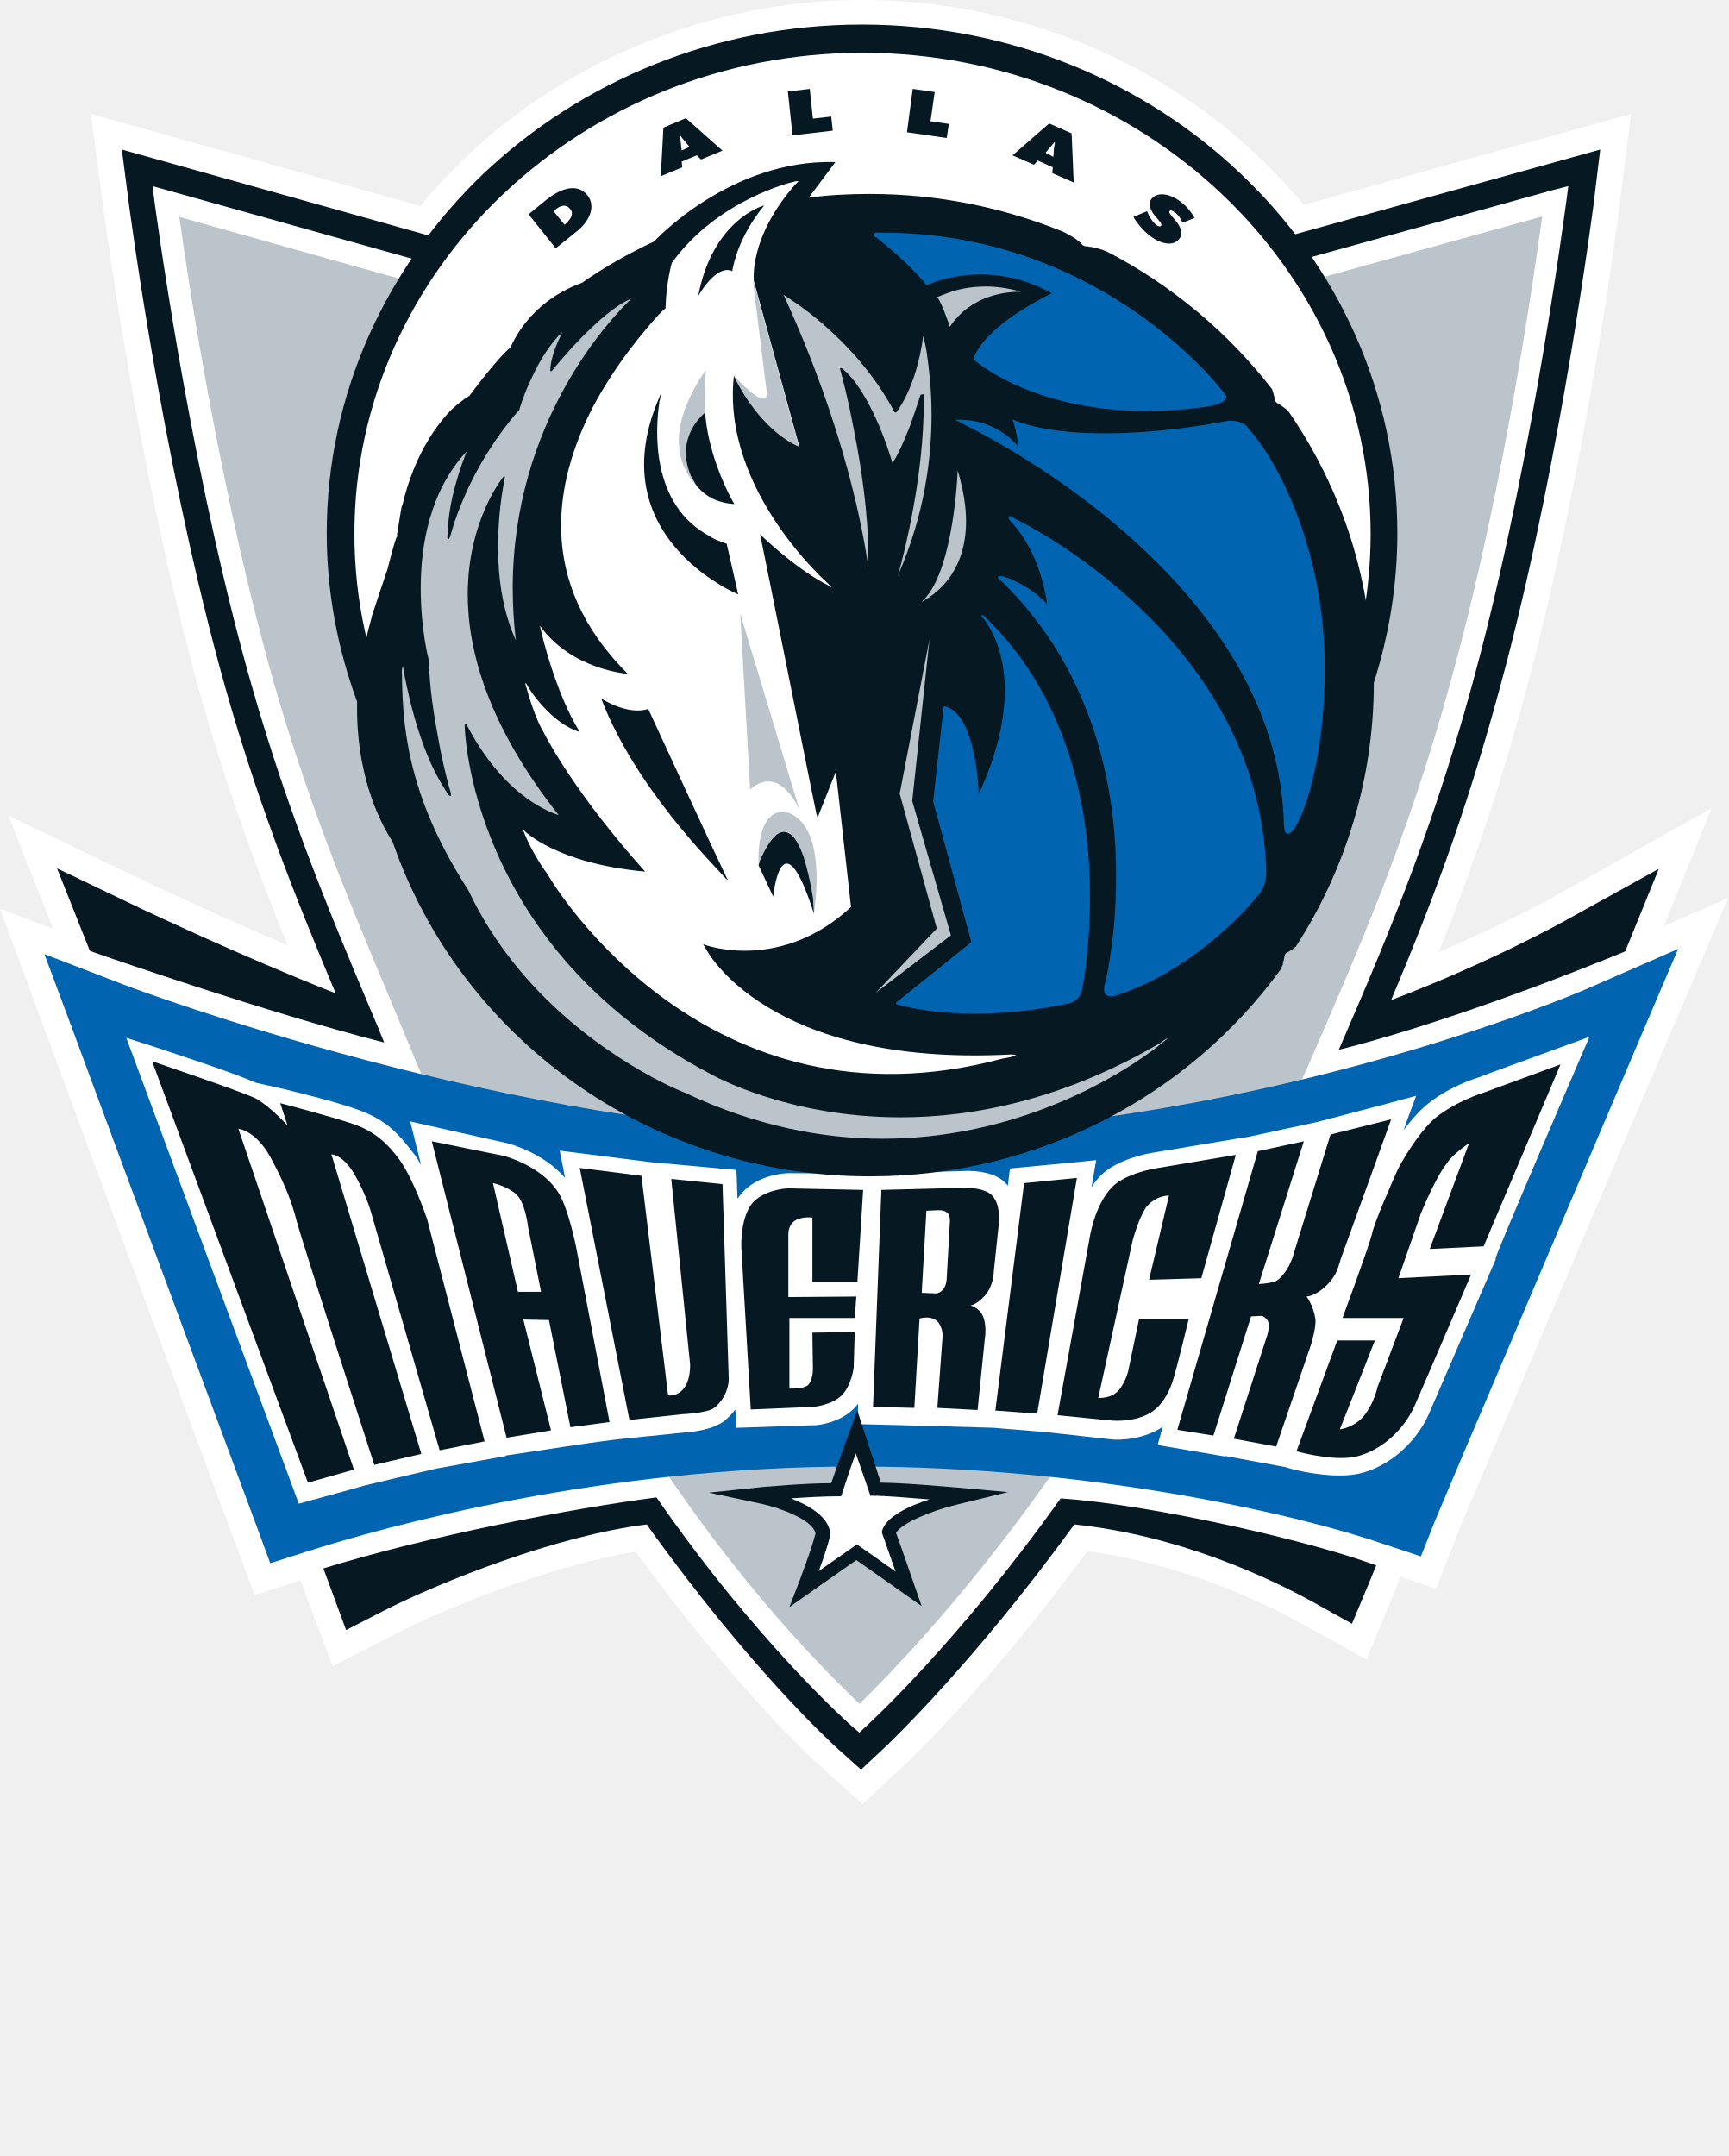
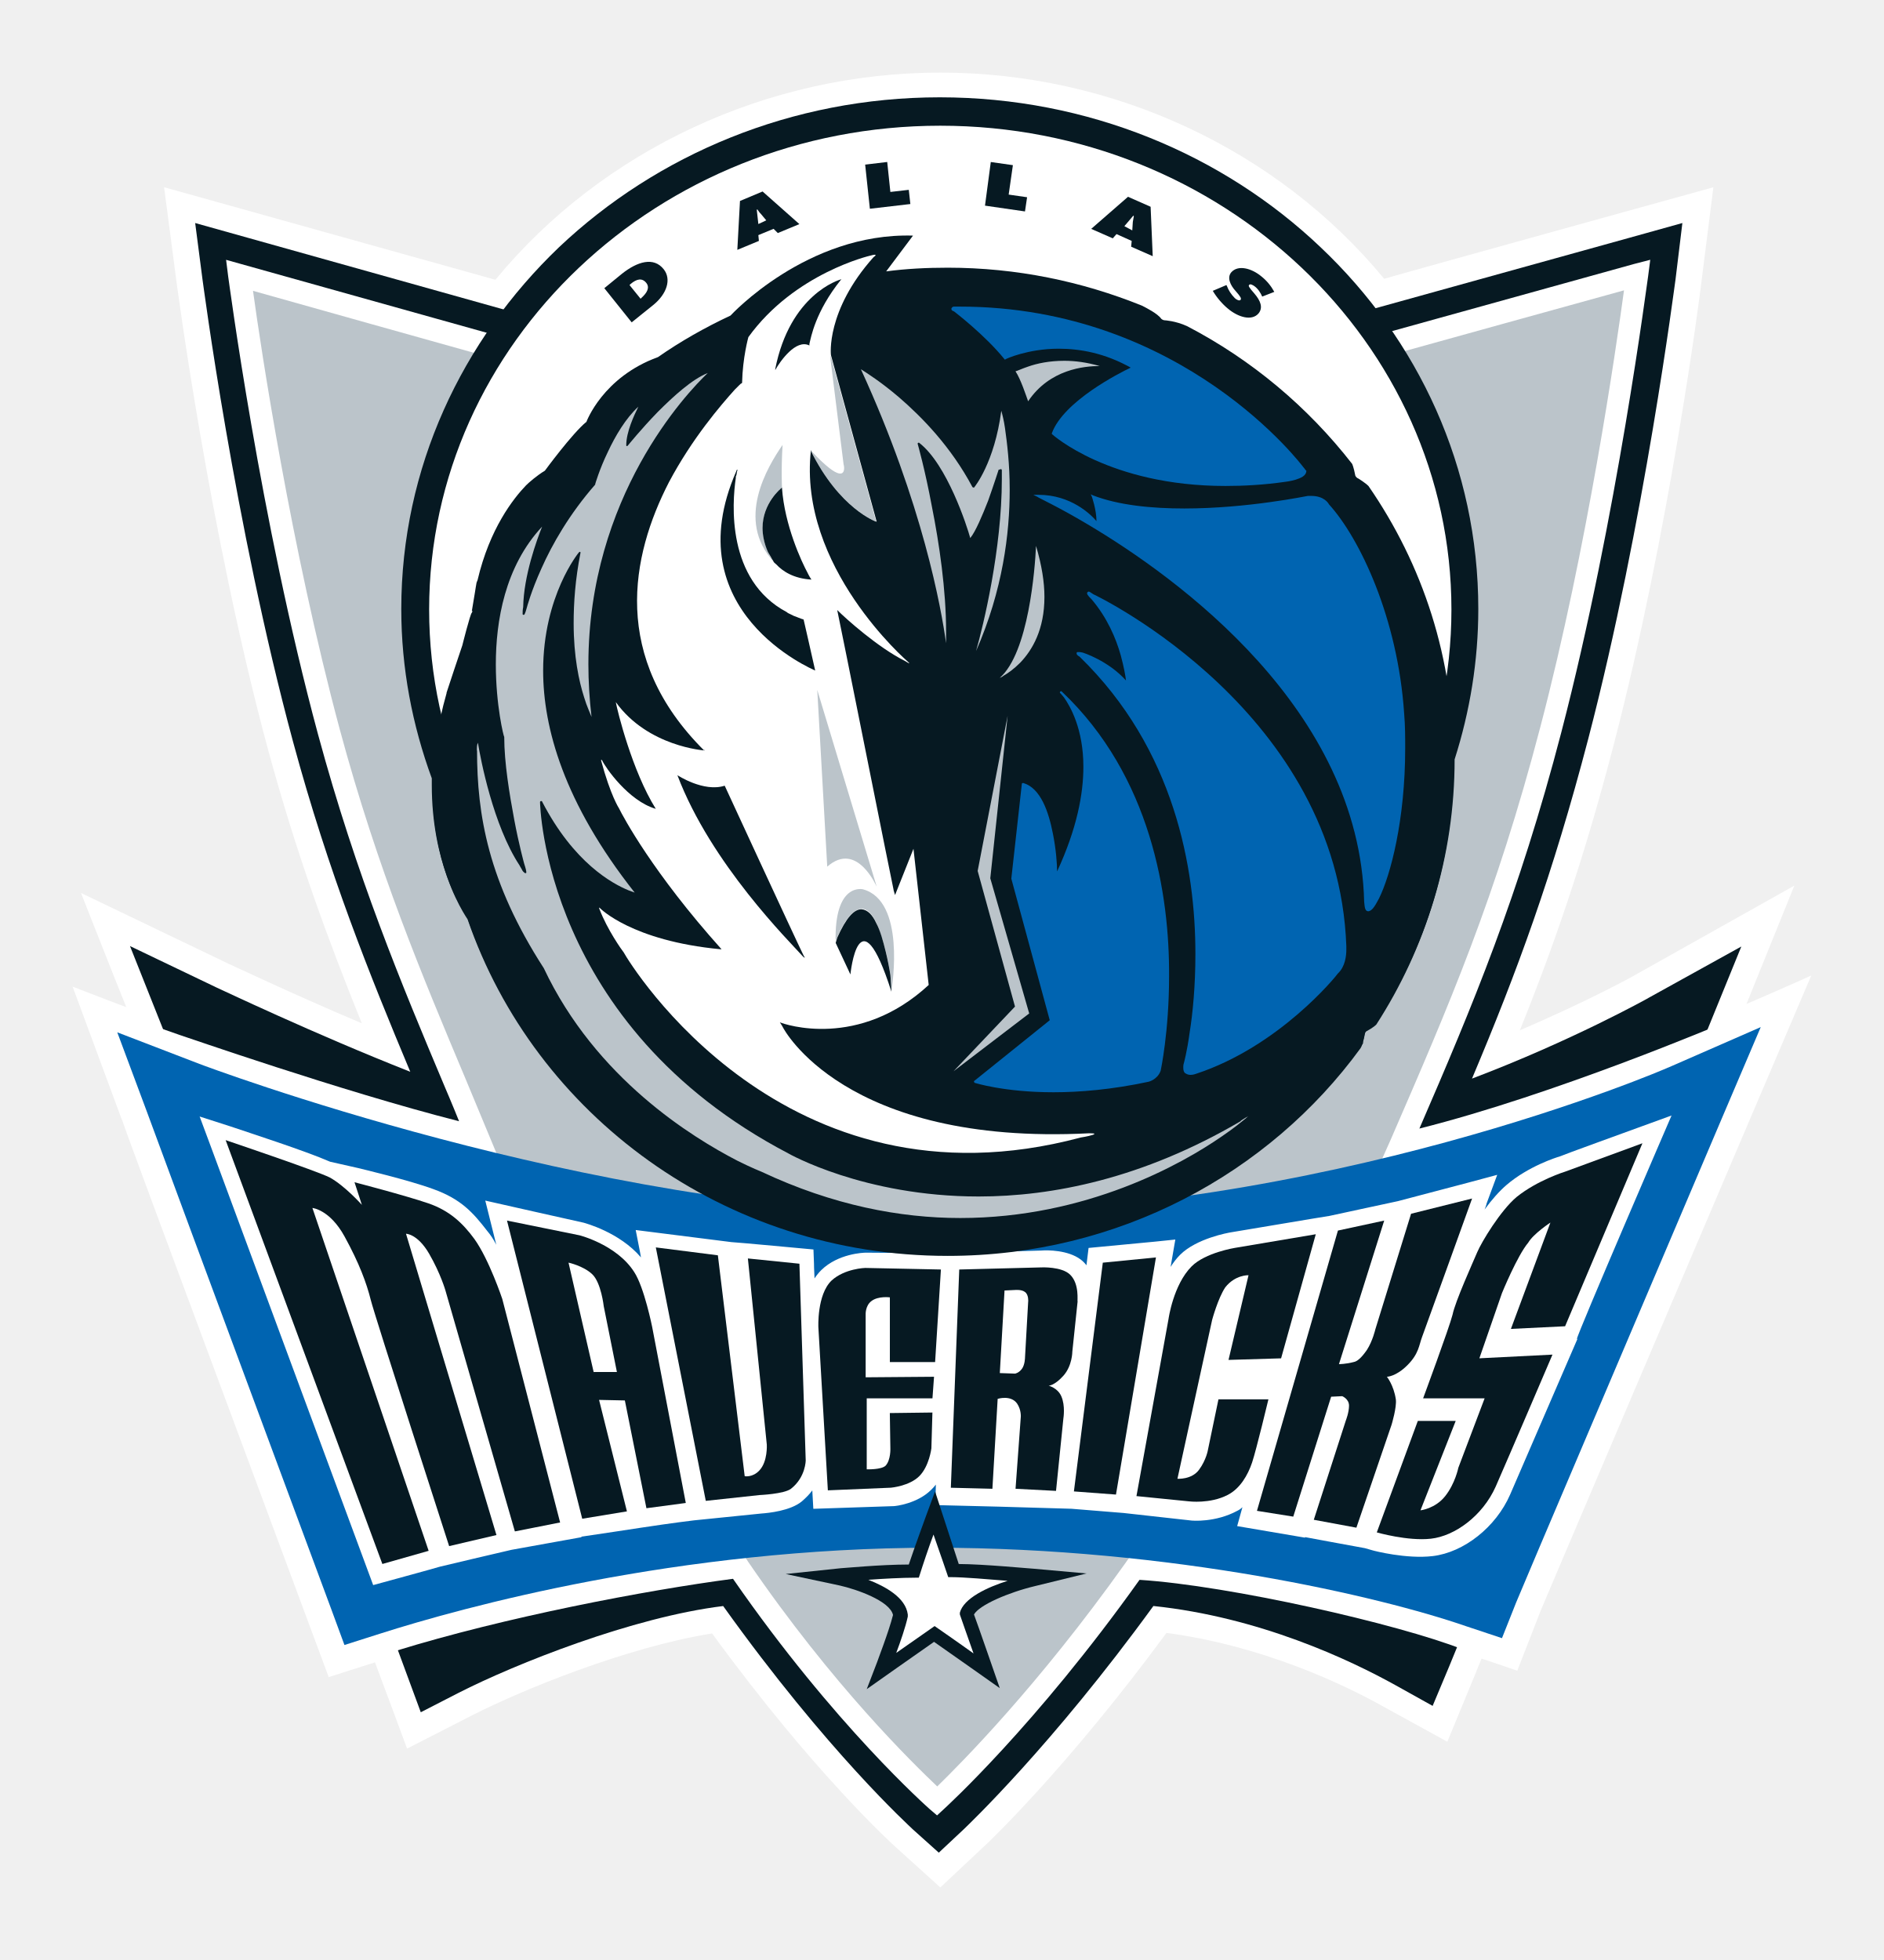
- <svg xmlns="http://www.w3.org/2000/svg" id="Layer" viewBox="0 0 420 523.91">
+ <svg xmlns="http://www.w3.org/2000/svg" id="Layer" viewBox="-17.54 -17.54 455.09 473.50">
  <defs>
    <style>
      .cls-1 {
        fill: #0064b1;
      }

      .cls-1, .cls-2, .cls-3, .cls-4 {
        stroke-width: 0px;
      }

      .cls-2 {
        fill: #061922;
      }

      .cls-3 {
        fill: #fff;
      }

      .cls-4 {
        fill: #bbc4ca;
      }
    </style>
  </defs>
  <path class="cls-3" d="m404.37,224.99c2.41-5.97,11.56-28.58,11.56-28.58l-38.49,21.6c-.13.13-11.43,6.35-27.82,13.34,8.26-20.45,15.5-41.42,22.61-68.73,13.59-52.09,20.96-109.38,21.22-111.8l2.92-23.12s-72.54,20.07-79.53,22.11C291.05,18.55,251.29,0,209.62,0s-81.69,18.68-107.48,50.05c-7.24-2.03-80.04-22.36-80.04-22.36l3.05,23.25c.13.64,7.75,59.46,21.98,112.3,6.99,25.79,14.74,46.62,22.74,66.44-17.4-7.37-32.01-14.36-32.14-14.36L2.03,198.19s8.51,21.6,10.93,27.57c-.51-.13-12.96-4.95-12.96-4.95l11.94,32.27v-.13c.76,2.41,5.84,16.13,44.59,120.31l5.34,14.36s8.64-2.79,11.18-3.56c2.16,5.72,7.75,20.83,7.75,20.83l15.63-8c11.94-6.1,37.35-16.52,58.06-19.82,24.52,33.67,43.7,51.07,44.59,51.83l10.54,9.53,10.42-9.78c.89-.76,20.2-19.06,44.21-51.71,22.99,3.05,42.69,12.32,52.6,17.91l15.25,8.38,6.61-16.01s.76-1.91,1.65-4.07c1.27.38,8.64,2.92,8.64,2.92l5.59-14.36c1.14-2.79,25.79-60.6,49.55-116.37l15.88-37.22c-.13.13-15.5,6.86-15.63,6.86Z" />
  <path class="cls-2" d="m380.62,223.59c-.25.13-18.42,10.29-42.56,19.44,10.93-25.92,19.44-49.04,28.08-82.07h0c13.59-52.09,20.96-110.4,21.09-111.03l1.65-13.59-13.21,3.68s-162.49,45.1-167.31,46.37c-4.7-1.27-178.75-50.05-178.75-50.05l1.78,13.72c.13.64,7.62,58.82,21.85,111.54,8.64,31.89,18.55,56.41,28.33,79.78-23.25-9.15-46.37-20.2-46.75-20.33l-20.96-10.04,8.64,21.72c20.71,52.09,31.13,80.67,44.46,116.88l17.15,46.5,9.15-4.7c13.72-6.99,42.05-18.29,63.9-20.96,25.15,35.19,45.1,53.23,45.86,53.99l6.23,5.59,6.1-5.72c.89-.89,21.09-19.95,45.74-53.87,25.54,2.67,47.39,12.96,58.57,19.18l8.89,4.95,3.94-9.4c10.16-24.52,60.34-148.77,60.85-150.04l9.78-24.01-22.49,12.45Z" />
  <path class="cls-3" d="m398.91,229.56c-.38.13-40.65,17.28-73.56,25.54,12.83-29.6,24.01-56.28,34.3-95.79h0c13.47-51.71,20.83-109.64,20.96-110.15l.51-3.94-3.94,1.02s-167.57,46.5-168.97,46.88c-1.4-.38-171.13-47.89-171.13-47.89l.51,4.07c.13.64,7.62,58.44,21.72,110.65,9.27,34.17,20.07,60.09,30.62,85.12,0,0,1.91,4.45,3.43,8.26-28.46-7.24-66.95-20.71-67.46-20.83l-5.46-1.91,2.03,5.34c16.9,44.97,25.54,69.11,34.68,94.65l18.55,51.45,2.41-.76c26.3-8.13,60.22-14.61,81.43-17.4,24.52,35.44,47.26,55.39,47.51,55.64l1.78,1.52,1.78-1.65c.25-.25,21.98-19.95,47.13-55.26,21.85,1.4,62.5,10.67,78,16.77l2.41,1.02,1.02-2.41c10.16-24.52,62.5-145.08,63.01-146.35l2.67-6.23-5.97,2.67Z" />
  <path class="cls-4" d="m316.21,262.72l2.16-4.83c14.23-32.78,25.41-58.57,36.21-99.85h0c11.43-43.58,18.29-91.47,20.2-105.44-7.5,2.03-165.79,45.99-165.79,45.99l-.76.25S51.07,54.88,43.58,52.72c1.91,13.97,9.15,62,20.96,105.95,9.15,33.92,19.95,59.58,30.36,84.36l7.5,18.04,59.84,97.19.89,1.4c20.58,30.11,40.02,48.91,45.74,54.37,5.59-5.46,24.26-24.14,45.48-53.99l.89-1.27,60.98-96.04Z" />
  <path class="cls-2" d="m95.28,203.9c-1.65-2.29-8.51-13.34-8.51-31.76h0v-1.65h0c-4.7-12.83-7.37-26.55-7.37-40.91h0c0-34.05,14.61-64.92,38.11-87.4h0c23.63-22.36,56.15-36.21,91.98-36.21h0c35.83,0,68.48,13.85,91.98,36.21h0c23.63,22.36,38.11,53.23,38.11,87.4h0c0,12.58-2.03,24.77-5.72,36.33h0c0,23.38-6.86,45.1-18.8,63.52h0c-.13.13-.76.76-2.41,1.65h0s-.13,0-.13.13h0c-.13.13-.25.25-.25.64h0s-.25,1.4-.64,2.54h0l.25-.13-.51.76c-22.23,30.49-58.69,50.31-99.98,50.31h0c-53.99,0-99.85-34.05-116.12-81.43h0Z" />
  <path class="cls-1" d="m385.44,240.36c-.76.38-82.96,35.83-177.1,35.32h0c-82.83-.38-176.72-35.83-177.73-36.21l-19.82-7.62,7.11,19.06q.13.51,44.59,120.31l3.18,8.64,8.77-2.79c19.56-6.23,71.78-20.71,133.65-20.71,57.55,0,107.86,11.81,128.44,18.93l8.77,2.92,3.43-8.64c1.27-3.18,30.36-71.4,49.55-116.62l9.53-22.36-22.36,9.78Z" />
  <g>
    <path class="cls-3" d="m386.33,251.92l-8.38,3.05s-18.55,6.73-18.68,6.86c-.89.25-7.62,2.41-12.83,6.86-1.78,1.52-3.68,3.68-5.34,5.97.38-.89.51-1.52.51-1.52l2.54-6.86-7.11,1.91-16.9,4.45h0c-1.65.38-13.09,2.79-16.52,3.56l-3.94.64-19.69,3.3c-.89.13-8.51,1.52-12.45,5.46-.89.89-1.65,1.91-2.29,2.92l1.14-6.61-4.95.51-16.01,1.52-.51,4.19c-.38-.51-.89-1.02-1.4-1.4-3.05-2.29-8-2.29-9.53-2.16l-23.38.64h0l-18.93-.13c-.76,0-6.73.25-10.8,4.19-.64.64-1.14,1.27-1.65,2.03-.13-2.29-.13-3.56-.13-3.56l-.13-3.43s-19.06-1.78-19.82-1.78h0l-23.12-2.92,1.02,5.21.25,1.4c-5.21-6.1-13.47-8.26-13.85-8.38-.13,0-23.76-5.34-23.76-5.34l1.52,6.1,1.14,4.57c-.64-1.27-1.4-2.41-2.16-3.3-3.43-4.45-6.35-7.75-13.09-10.16-5.84-2.16-17.66-4.95-18.17-5.08l-6.73-1.52h0c-6.1-2.67-19.56-6.99-24.01-8.51l-7.5-2.41,2.79,7.5,39.13,105.7s15.37-4.19,16.13-4.45h0s16.01-3.81,17.28-4.07c.76-.13,16.9-3.05,16.9-3.05v-.13c4.45-.64,13.47-2.03,14.36-2.16.76-.13,8.51-1.27,12.83-1.78h0l16.26-1.65c1.78-.13,6.99-.64,9.78-2.92,1.02-.89,1.91-1.78,2.54-2.67l.25,4.45,19.18-.64h.13c.64,0,5.84-.64,9.15-3.94.38-.38.76-.76,1.14-1.27l-.13,4.95s14.74.38,15.37.38h0l17.53.51h0l12.58,1.02,16.01,1.78c.64.13,6.23.51,11.43-2.29.51-.25.89-.51,1.27-.89l-1.27,4.57,16.39,2.79v-.13c.51.13,11.81,2.16,14.48,2.67l1.78.51c.38.13,8.26,2.16,14.61,1.4,7.5-.89,15.25-6.99,18.68-14.86l16.26-37.6h-.13c0-1.02,22.87-53.99,22.87-53.99Z" />
    <g>
      <polygon class="cls-2" points="241.89 342.76 252.05 343.52 261.71 286.23 248.87 287.5 241.89 342.76" />
      <path class="cls-2" d="m284.07,290.54l-4.83,20.45,12.7-.38,8.38-29.98-19.56,3.3s-7.11,1.14-10.42,4.45c-4.45,4.45-5.59,12.7-5.59,12.7l-7.75,42.81,12.7,1.27s5.08.64,9.27-1.52c3.05-1.52,4.95-4.83,5.97-7.88,1.02-3.05,3.94-15.25,3.94-15.25h-12.07l-2.54,12.2s-.38,2.41-2.16,4.83-5.21,2.16-5.21,2.16l8.38-38.37s1.4-5.21,3.18-7.88c2.41-3.05,5.59-2.92,5.59-2.92Z" />
      <path class="cls-2" d="m305.92,312.01l10.93-34.68-11.18,2.41-19.56,67.71,8.77,1.4,9.15-28.97,2.67-.13s1.65.64,1.65,2.29-.76,3.56-.76,3.56l-7.75,24.01,10.29,1.91,8.51-24.9s1.27-4.19,1.02-6.1c-.51-3.43-2.16-5.46-2.16-5.46,0,0,2.16,0,4.95-2.79,2.79-2.79,2.79-4.83,3.56-6.86.76-2.03,12.07-33.41,12.07-33.41l-14.74,3.68-8.64,27.95s-.64,2.79-2.03,4.95c-1.4,2.03-2.41,2.79-3.18,2.92-1.91.51-3.56.51-3.56.51Z" />
      <path class="cls-2" d="m356.99,277.84l-9.53,25.66,13.09-.64,18.68-44.21-18.68,6.86s-6.61,2.03-11.69,6.1c-3.94,3.3-8.51,10.93-9.53,13.34s-5.34,11.94-5.97,15.12c-.76,3.05-7.11,20.2-7.11,20.2h14.86l-6.35,16.77s-.76,3.81-3.18,6.86-5.97,3.43-5.97,3.43l8.51-21.6h-9.15l-9.91,26.93s7.5,2.16,13.09,1.52c5.72-.64,12.45-5.46,15.63-12.58,3.18-7.24,13.72-31.89,13.72-31.89l-17.66.89,5.46-15.75s3.68-9.02,6.35-12.2c1.27-2.16,5.34-4.83,5.34-4.83Z" />
      <path class="cls-2" d="m36.97,257.89l37.86,102.4,11.18-3.18-28.08-82.83s4.19.38,7.75,6.86c3.56,6.48,5.34,11.31,6.35,15.37,1.02,4.07,18.93,59.46,18.93,59.46l11.43-2.67-21.85-72.79s2.79,0,5.59,4.83c2.79,4.83,3.94,8.89,3.94,8.89l16.77,58.19,10.93-2.16-13.97-53.99s-3.18-9.53-6.73-14.48c-2.79-3.81-5.97-6.86-11.18-8.64-5.59-1.91-17.79-5.08-17.79-5.08l1.78,5.46s-4.07-4.57-7.75-6.61c-3.3-1.65-25.15-9.02-25.15-9.02Z" />
      <path class="cls-2" d="m138.6,346.82l9.53-1.27-8.13-42.56s-1.91-9.53-4.32-13.21c-4.19-6.61-13.21-8.89-13.21-8.89l-17.53-3.56,18.17,72.03,10.8-1.78-6.73-26.93,6.23.13,5.21,26.04Zm-12.7-32.78l-6.1-26.55s3.56.76,5.72,2.79,2.79,7.75,2.79,7.75l3.18,15.88h-5.59v.13Z" />
      <path class="cls-2" d="m140.89,283.81l12.07,61.23,12.96-1.4s5.97-.25,7.62-1.52c3.56-2.79,3.56-6.86,3.56-6.86l-1.52-47.51-12.45-1.27,4.57,44.97s.25,4.07-1.78,6.23c-1.65,1.78-3.56,1.4-3.56,1.4l-6.48-53.36-14.99-1.91Z" />
      <path class="cls-2" d="m182.43,342.5l15.25-.64s4.45-.38,6.86-2.79c2.41-2.41,2.92-6.73,2.92-6.73l.25-8.64-10.29.13.13,8.51s.13,2.79-1.14,4.19c-1.02,1.02-4.57.89-4.57.89v-17.15h15.88l.38-5.21-16.52.13v-15.12s-.13-2.16,1.4-3.3c1.65-1.27,4.45-.89,4.45-.89v15.63h10.93l1.4-22.36-18.29-.38s-4.95.13-8.13,3.05c-3.56,3.43-3.18,11.31-3.18,11.31l2.29,39.38Z" />
      <path class="cls-2" d="m241,290.42c-2.03-2.03-6.99-1.78-6.99-1.78l-19.82.51-2.03,52.72,10.04.25,1.27-21.72s3.18-1.02,4.7,1.14c1.02,1.52.89,3.18.89,3.18l-1.27,17.4,9.78.51,1.78-17.53s.51-3.05-.51-5.34c-.89-2.03-3.05-2.54-3.05-2.54,0,0,1.4,0,3.56-2.41s2.16-5.84,2.16-5.84l1.27-12.07c-.13-.13.51-4.19-1.78-6.48Zm-10.16,6.48l-.76,13.47s0,1.78-.76,2.79c-.76,1.02-1.65,1.14-1.65,1.14l-3.68-.13,1.14-19.95,2.67-.13s1.52-.13,2.29.51c.89.64.76,2.29.76,2.29Z" />
    </g>
  </g>
  <g>
    <path class="cls-2" d="m232.49,365.63l12.45-3.05-12.7-1.14c-.51,0-12.32-1.14-18.17-1.14-.76-2.29-5.72-17.53-5.72-17.53l-2.16,5.84c-.13.38-2.79,7.62-4.19,11.81-6.86,0-15.88.89-16.39.89l-13.34,1.4,13.09,2.79c3.94.89,12.07,3.68,12.83,7.11-1.02,4.07-3.81,11.18-3.81,11.31l-2.54,6.61s14.23-10.04,16.26-11.43c2.03,1.4,15.88,11.18,15.88,11.18,0,0-5.72-16.52-6.23-17.79,1.27-2.29,8.38-5.34,14.74-6.86Z" />
    <path class="cls-3" d="m214.32,372.11c.89-3.56,6.73-6.23,11.56-7.75-4.7-.38-10.67-.89-13.59-.89h-.76s-2.29-6.73-3.56-10.29c-1.14,3.05-2.67,7.62-3.3,9.66l-.25.76h-.76c-3.3,0-7.88.25-11.43.51,4.19,1.65,9.02,4.32,9.53,8.38v.51c-.51,2.41-1.78,6.1-2.79,8.77,3.3-2.29,9.27-6.48,9.27-6.48,0,0,6.23,4.32,9.4,6.61-1.27-3.56-3.3-9.4-3.3-9.4v-.38Z" />
  </g>
  <g>
    <path class="cls-3" d="m86.13,129.71c0-64.41,55.39-116.88,123.48-116.88s123.48,52.47,123.48,116.88-55.39,116.88-123.48,116.88c-68.09-.13-123.48-52.47-123.48-116.88Z" />
    <g>
      <path class="cls-2" d="m134.54,51.32l.25-.25c1.52-1.27,2.79-1.52,3.81-.25.89,1.14.13,2.41-1.14,3.56l-.25.25-2.67-3.3Zm.51,9.02l5.21-4.19c3.3-2.67,4.45-6.23,2.54-8.64-2.41-3.05-6.35-1.91-10.16,1.14l-4.19,3.43,6.61,8.26Z" />
      <path class="cls-2" d="m165.66,36.59l-.38-3.43.13-.13c.25.38.51.76.89,1.14l1.27,1.52-1.91.89Zm0,2.67l3.68-1.52,1.02,1.02,5.21-2.16-8.89-7.88-5.46,2.29-.64,11.81,5.21-2.16-.13-1.4Z" />
      <path class="cls-2" d="m191.45,22.23l5.34-.64.76,7.24,4.45-.51.38,3.43-9.78,1.14-1.14-10.67Z" />
      <path class="cls-2" d="m221.81,21.6l5.34.76-1.02,7.11,4.45.64-.51,3.43-9.66-1.4,1.4-10.54Z" />
      <path class="cls-2" d="m254.08,37.1l2.16-2.54.13.13c-.13.51-.13.89-.25,1.4l-.13,2.03-1.91-1.02Zm-1.91,1.91l3.68,1.65-.13,1.4,5.21,2.29-.51-11.94-5.46-2.41-8.89,7.75,5.21,2.29.89-1.02Z" />
      <path class="cls-2" d="m278.73,51.32l.13.25c.38,1.02,1.02,2.03,1.91,2.92.38.38,1.14.76,1.4.38.25-.38-.25-.89-.51-1.27l-.64-.76c-1.4-1.52-2.16-3.3-1.14-4.57,1.65-1.91,4.95-1.02,7.37,1.02,1.27,1.02,2.29,2.29,3.05,3.68l-2.92,1.14c-.38-.89-1.02-1.91-1.91-2.54-.38-.25-1.02-.64-1.27-.25-.25.25.25.76.51,1.14l.76.89c1.52,1.78,2.16,3.43,1.02,4.83-1.65,1.91-4.95.89-7.37-1.14-1.4-1.14-2.79-2.79-3.68-4.32l3.3-1.4Z" />
    </g>
  </g>
  <path class="cls-2" d="m313.03,99.85c-.76-.76-2.41-1.78-2.41-1.78-.64-.25-.76-.76-.76-.76-.38-2.03-.76-2.79-.76-2.79-10.67-13.72-24.26-25.15-39.89-33.28-2.79-1.27-5.34-1.4-5.34-1.4-.51,0-.89-.38-.89-.38-.89-1.27-3.68-2.67-4.7-3.18-14.48-5.84-30.24-9.15-46.88-9.15-5.08,0-10.04.25-14.86.89l6.48-8.64c-25.66-.76-44.08,19.31-44.08,19.31h0c-6.23,2.92-12.07,6.23-17.53,10.04h0c-13.34,4.83-17.28,15.63-17.28,15.63-3.43,2.79-10.04,11.81-10.04,11.81-1.91,1.14-3.94,2.92-4.57,3.56-3.05,3.18-8.77,10.42-11.69,22.87-.13.25-.13.38-.25.64-.13.64-.25,1.52-.38,2.29-.25,1.52-.51,3.05-.76,4.57l.13-.13c0,.38-.13.51-.13.51-.38.25-2.29,7.88-2.29,7.88-.38,1.02-3.81,11.43-3.81,11.43h0v.13c-9.15,32.14,3.05,51.58,5.08,54.63,16.26,47.26,62,81.31,115.99,81.31,41.16,0,77.62-19.82,99.73-50.18h0c.64-1.02.89-3.05.89-3.05,0-.64.51-1.02.51-1.02,1.65-.89,2.29-1.52,2.41-1.65,11.81-18.29,18.68-40.02,18.68-63.39.13-25.03-7.5-47.77-20.58-66.7Z" />
  <path class="cls-3" d="m160.07,76.48l.89-.89c.38-.38.51-.51.64-.51l.13-.13c.13-6.1,1.52-11.05,1.52-11.05,11.18-15.5,29.47-19.69,29.47-19.69,2.29-.64.76.38.76.38-11.56,12.96-10.29,23.63-10.29,23.63l11.05,40.27s-8.89-3.18-15.88-17.28c-3.18,28.2,23.38,51.07,23.38,51.07,1.14,1.02-.64-.13-.64-.13-6.61-3.3-14.36-10.29-16.39-12.32.51,2.16,13.47,67.21,13.59,67.46,0,.25.25.89.38,1.4l4.45-11.18,3.68,32.9c-16.9,15.63-34.81,9.53-35.95,9.02.51.76.76,1.27.76,1.27,0,0,14.61,28.58,73.94,25.54,0,0,1.4,0,1.27.13,0,0,0,.13-.38.25-1.14.38-2.92.64-2.92.64-71.65,19.18-108.87-41.92-110.4-44.72-.51-.64-3.94-5.46-5.84-10.42-.13-.13-.13-.64.13-.25,0,0,7.62,7.88,29.09,9.91h.25c-16.64-18.55-23.76-32.01-24.77-34.05h0s-2.03-3.05-4.32-11.56c0,0,0-.38.25,0,.76,1.65,6.35,9.78,12.96,11.69h0c-5.72-9.15-9.27-23.63-9.66-25.79,7.75,10.8,21.47,11.69,21.47,11.69,0,0,0-.13-.13-.13v.13c-22.61-22.49-17.66-47.01-8.51-64.79,5.59-10.54,12.45-18.55,16.01-22.49Z" />
  <g>
    <path class="cls-4" d="m227.66,225.63l-14.86,15.63h0l18.29-13.97-9.4-32.65,4.19-39.26-7.24,37.48,9.02,32.78h0Z" />
    <path class="cls-4" d="m223.97,146.23c.25-.13.64-.25.89-.51h0c1.14-.64,2.54-1.65,4.07-3.18h0c2.92-3.05,5.84-8,5.84-15.88h0c0-3.56-.64-7.62-2.03-12.32h0c-.25,5.46-1.78,25.79-8.77,31.89h0Z" />
    <path class="cls-4" d="m230.83,79.4c5.21-7.75,13.59-8.51,17.28-8.51h0c-3.05-.89-5.97-1.27-8.51-1.27h0c-3.68,0-6.61.64-8.77,1.4h0c-1.52.51-2.54,1.02-3.05,1.14h0c1.27,1.91,2.54,5.84,3.05,7.24h0Z" />
    <path class="cls-4" d="m224.23,95.79c.13,0,.25.13.25.25h0v2.16h0c0,16.9-4.45,35.32-6.23,41.54h0c6.48-14.74,8.13-28.46,8.13-39h0c0-6.23-.64-11.31-1.14-14.86h0c-.25-1.78-.64-3.3-.89-4.19h0c-1.65,12.58-6.48,18.42-6.48,18.42h0c0,.13-.13.13-.25.13h0q-.13,0-.25-.13h0c-5.21-9.78-12.2-16.9-17.79-21.72h0c-4.32-3.68-7.75-5.84-9.15-6.73h0c14.99,32.65,19.44,57.93,20.58,66.19h0v-2.92h0c0-9.91-1.65-21.22-3.43-30.11h0c-1.65-8.89-3.43-15.12-3.43-15.12h0c0-.13,0-.25.13-.25h0c.13-.13.25,0,.25,0h0c6.73,5.21,11.56,20.2,12.32,22.99h0c1.27-1.52,2.92-5.46,4.32-9.02h0c1.4-3.94,2.54-7.5,2.54-7.5h0c.38,0,.38-.13.51-.13h0Zm-6.35,4.32l.25-.13-.25.13h0Z" />
    <path class="cls-4" d="m97.7,163.76c0,15.5,2.67,31.76,16.13,52.6h0c12.58,26.68,35.95,40.91,46.75,46.5h0c3.56,1.78,5.84,2.67,5.84,2.67h0c17.28,8.13,33.54,11.18,48.02,11.18h0c30.49,0,53.61-13.09,63.14-19.69h0c3.18-2.16,4.95-3.68,4.95-3.68h0l.13.25-.13-.25c.64-.51,1.14-.89,1.52-1.27h0c-.13.13-.38.25-.64.38h0c-.64.38-1.27.76-1.27.89h0c-23.63,13.85-45.48,18.17-63.27,18.17h0c-27.82,0-45.99-10.42-45.99-10.42h0c-59.2-31-59.96-84.74-59.96-84.86h0c0-.13.13-.25.25-.25h0c.13,0,.25,0,.25.13h0c7.62,14.74,16.9,19.82,20.96,21.47h0c.64.25,1.02.38,1.4.51h0c-17.15-21.72-22.11-39.89-22.11-53.61h0c0-18.17,8.64-28.58,8.64-28.58h0c.13-.13.25-.13.25-.13h0c.13,0,.13.13.13.25h0c-1.27,6.48-1.65,12.07-1.65,17.02h0c0,8,1.27,13.97,2.54,17.91h0c.64,2.16,1.4,3.68,1.78,4.7h0c-.51-4.32-.76-8.64-.76-12.7h0c0-40.53,23.76-65.55,28.84-70.38h0c-3.81,1.52-8.26,5.59-12.07,9.4h0c-4.07,4.19-7.24,8.13-7.24,8.13h0q-.13.13-.25.13h0c-.13,0-.13-.13-.13-.25h0c0-3.18,1.91-7.24,2.92-9.27h0c-3.05,2.79-5.59,7.11-7.37,10.93h0c-2.03,4.19-3.05,7.75-3.05,7.75h0v.13c-6.23,7.11-10.42,14.48-12.96,20.2h0c-2.54,5.59-3.56,9.53-3.56,9.53h0c-.25.89-.38,1.27-.51,1.52h0s0,.13-.25.25h0c-.38-.13-.25-.25-.25-.38h0v-.38h0c0-.51.13-1.14.13-1.14h0c.13-7.62,3.3-16.26,4.57-19.44h0c-9.02,9.66-11.18,22.87-11.18,33.28h0c0,9.91,1.91,17.53,2.03,17.53h0c0,6.23,1.27,13.85,2.41,19.95h0c1.14,6.1,2.41,10.67,2.41,10.67h0c.38,1.14.51,1.78.51,2.03h0v.13h0c0,.13-.13.13-.25.13h0c-.38-.13-.25-.25-.51-.38h0c-.13-.13-.25-.38-.38-.64h0c-.25-.38-.51-.89-.51-.89h0c-6.35-9.66-9.4-25.66-10.04-29.6h0c-.25.51-.25,1.14-.25,1.91h0Z" />
  </g>
  <g>
    <path class="cls-1" d="m297.28,95.28s-28.84-38.75-82.96-38.75h-1.4c-.25,0-.51.13-.64.51,0,.38.25.51.64.64,0,0,7.5,5.72,12.2,11.56l.13.13.13-.13s1.27-.64,3.56-1.27,5.46-1.27,9.27-1.27c5.08,0,11.05,1.02,17.4,4.57-2.67,1.27-16.26,8.13-19.06,15.88v.13l.13.13s13.72,12.45,41.8,12.45c4.45,0,9.27-.25,14.61-1.02,0,0,1.14-.13,2.41-.51,1.14-.38,2.54-.89,2.54-2.16-.25-.13-.38-.51-.76-.89Z" />
    <path class="cls-1" d="m238.97,149.53c-.13-.13-.25-.13-.38,0s-.13.25,0,.38c0,0,.38.38.89,1.02,1.52,2.16,4.7,7.62,4.7,16.77,0,6.48-1.52,14.86-6.35,25.28,0-1.78-.25-5.34-1.02-9.15-1.02-5.21-2.92-10.93-7.11-12.2h-.25l-.13.13-2.54,22.87v.13l9.27,34.17-18.17,14.61c-.13,0-.13.13-.13.25s.13.13.13.25c0,0,7.11,2.29,19.06,2.29,6.35,0,14.1-.64,22.99-2.54,0,0,2.16-.51,2.92-2.67,0,0,2.03-9.4,2.03-22.74.13-19.69-4.32-48.4-25.92-68.86Z" />
    <path class="cls-1" d="m268.82,241.76c-.38-.25-.51-.76-.51-1.4h0c0-.25,0-.64.13-1.02h0s.76-2.67,1.4-7.37h0c.76-4.7,1.4-11.31,1.4-19.06h0c0-20.58-4.95-49.42-27.95-71.78h0s-.13-.13-.38-.25h0c-.13-.13-.38-.25-.38-.64h0c0-.13.13-.25.25-.25h.25c.25,0,.51,0,1.02.13h0s6.1,1.91,10.42,6.73h0c-.13-1.14-.51-3.3-1.27-6.1h0c-1.14-4.07-3.3-9.15-7.11-13.59h0l-.51-.51h0c-.25-.38-.51-.51-.51-.89h0s0-.13.13-.25h0q.13-.13.25-.13h0c.25,0,.51.25,1.14.64h0c1.4.64,59.07,28.58,61.11,84.99h0v.89h0c0,1.4-.25,4.07-2.03,5.72h0c-.51.76-14.23,17.66-34.3,24.26h0s-.64.25-1.27.25h0c-.51,0-.89-.13-1.27-.38h0Zm-25.79-101.51h0Z" />
    <path class="cls-1" d="m312.01,200.34c-1.14-46.5-44.97-78.26-66.82-91.22h0c-7.24-4.32-12.07-6.48-12.07-6.61h0l-1.02-.51h1.27c7.75,0,12.58,4.7,13.97,6.35h0c0-2.79-1.14-5.97-1.14-5.97h0l-.25-.51.51.25c6.23,2.41,14.23,3.18,22.11,3.18h0c7.62,0,15.12-.76,20.58-1.52h0c5.59-.76,9.15-1.52,9.27-1.52h.76c3.18,0,4.19,1.78,4.32,2.03h0c7.5,8.26,16.64,27.57,18.17,50.56h0c.25,2.92.25,5.72.25,8.38h0c0,17.4-3.56,30.74-6.35,36.33h0c-1.02,1.91-1.65,2.92-2.54,3.05h0c-.76,0-.89-.76-1.02-2.29h0" />
  </g>
  <path class="cls-2" d="m185.61,50.05l.13-.13h0c-.64.13-12.45,3.68-16.01,21.72,0,0,0,.38.13,0,1.02-1.78,4.83-7.37,8.13-5.72v-.38c.38-1.52,1.4-7.75,7.62-15.5Z" />
  <path class="cls-2" d="m176.59,213.3c-2.54-5.21-19.06-41.03-19.06-41.03-5.08,1.65-11.43-2.54-11.43-2.54h0c8.13,21.47,27.19,40.27,30.24,43.7h0c.51.51.51.38.51.38,0-.13-.13-.25-.25-.51Z" />
  <path class="cls-2" d="m160.33,96.3c-14.86,33.92,18.55,47.89,19.06,48.15h0l-1.78-7.88-1.02-4.45c-.89-.25-1.65-.64-2.41-.89-.25-.13-.51-.25-.76-.38-.25-.13-.64-.25-.89-.51-14.61-7.75-13.21-26.3-12.32-32.4v-.13c0-.13,0-.38.13-.51.13-.51.13-1.02.25-1.14v-.13h0c0-.38-.25.13-.25.25Z" />
  <path class="cls-4" d="m182.3,191.83l-2.41-42.69,14.36,47.51c0,.13-4.7-11.18-11.94-4.83Z" />
  <path class="cls-4" d="m194.12,108.49l-11.05-40.27v.89l3.18,25.54s.13.38.13.89c0,1.4-.89,3.3-7.62-3.81-.38-.38-.51-.51-.51-.51,6.99,14.23,15.88,17.28,15.88,17.28Z" />
  <path class="cls-4" d="m167.95,115.74c-.89-2.16-1.27-4.07-1.27-5.72,0-6.23,4.57-9.66,4.57-9.66l.13-.13c0,.13-.25-3.94.13-10.29-3.68,5.34-11.43,18.17-2.16,28.2-.13-.25-.25-.38-.38-.64-.51-.64-.76-1.27-1.02-1.78Z" />
  <path class="cls-2" d="m177.6,120.94c-1.52-2.79-5.59-11.56-6.23-20.58v-.13l-.13.13s-4.57,3.56-4.57,9.66c0,1.65.38,3.68,1.27,5.72.25.51.64,1.02,1.02,1.78.13.13.25.38.38.64s.38.38.64.64c1.52,1.65,4.19,3.43,8.51,3.68,0,0-.38-.51-.89-1.52Z" />
  <g>
    <path class="cls-4" d="m190.94,197.3s-6.99-1.78-6.61,12.83h0c0-.38.13-.76.38-1.27,2.16-4.83,4.07-6.73,5.84-6.86,1.52,0,2.67,1.4,3.56,3.3s1.65,4.45,2.29,6.86c.51,2.03.89,4.07,1.14,5.72.13,1.02.25,2.29.25,3.94v.13h0c.25-1.52,3.43-21.85-6.86-24.65Z" />
    <path class="cls-2" d="m197.8,222.07v-.13c-.13-1.65-.13-2.92-.25-3.94-.25-1.65-.64-3.68-1.14-5.72-.64-2.54-1.27-4.95-2.29-6.86-.89-1.91-2.03-3.18-3.56-3.3-1.78,0-3.68,2.03-5.84,6.86-.13.38-.25.89-.38,1.27h0l3.56,7.62s2.03-20.58,9.91,4.19h0Z" />
  </g>
</svg>
